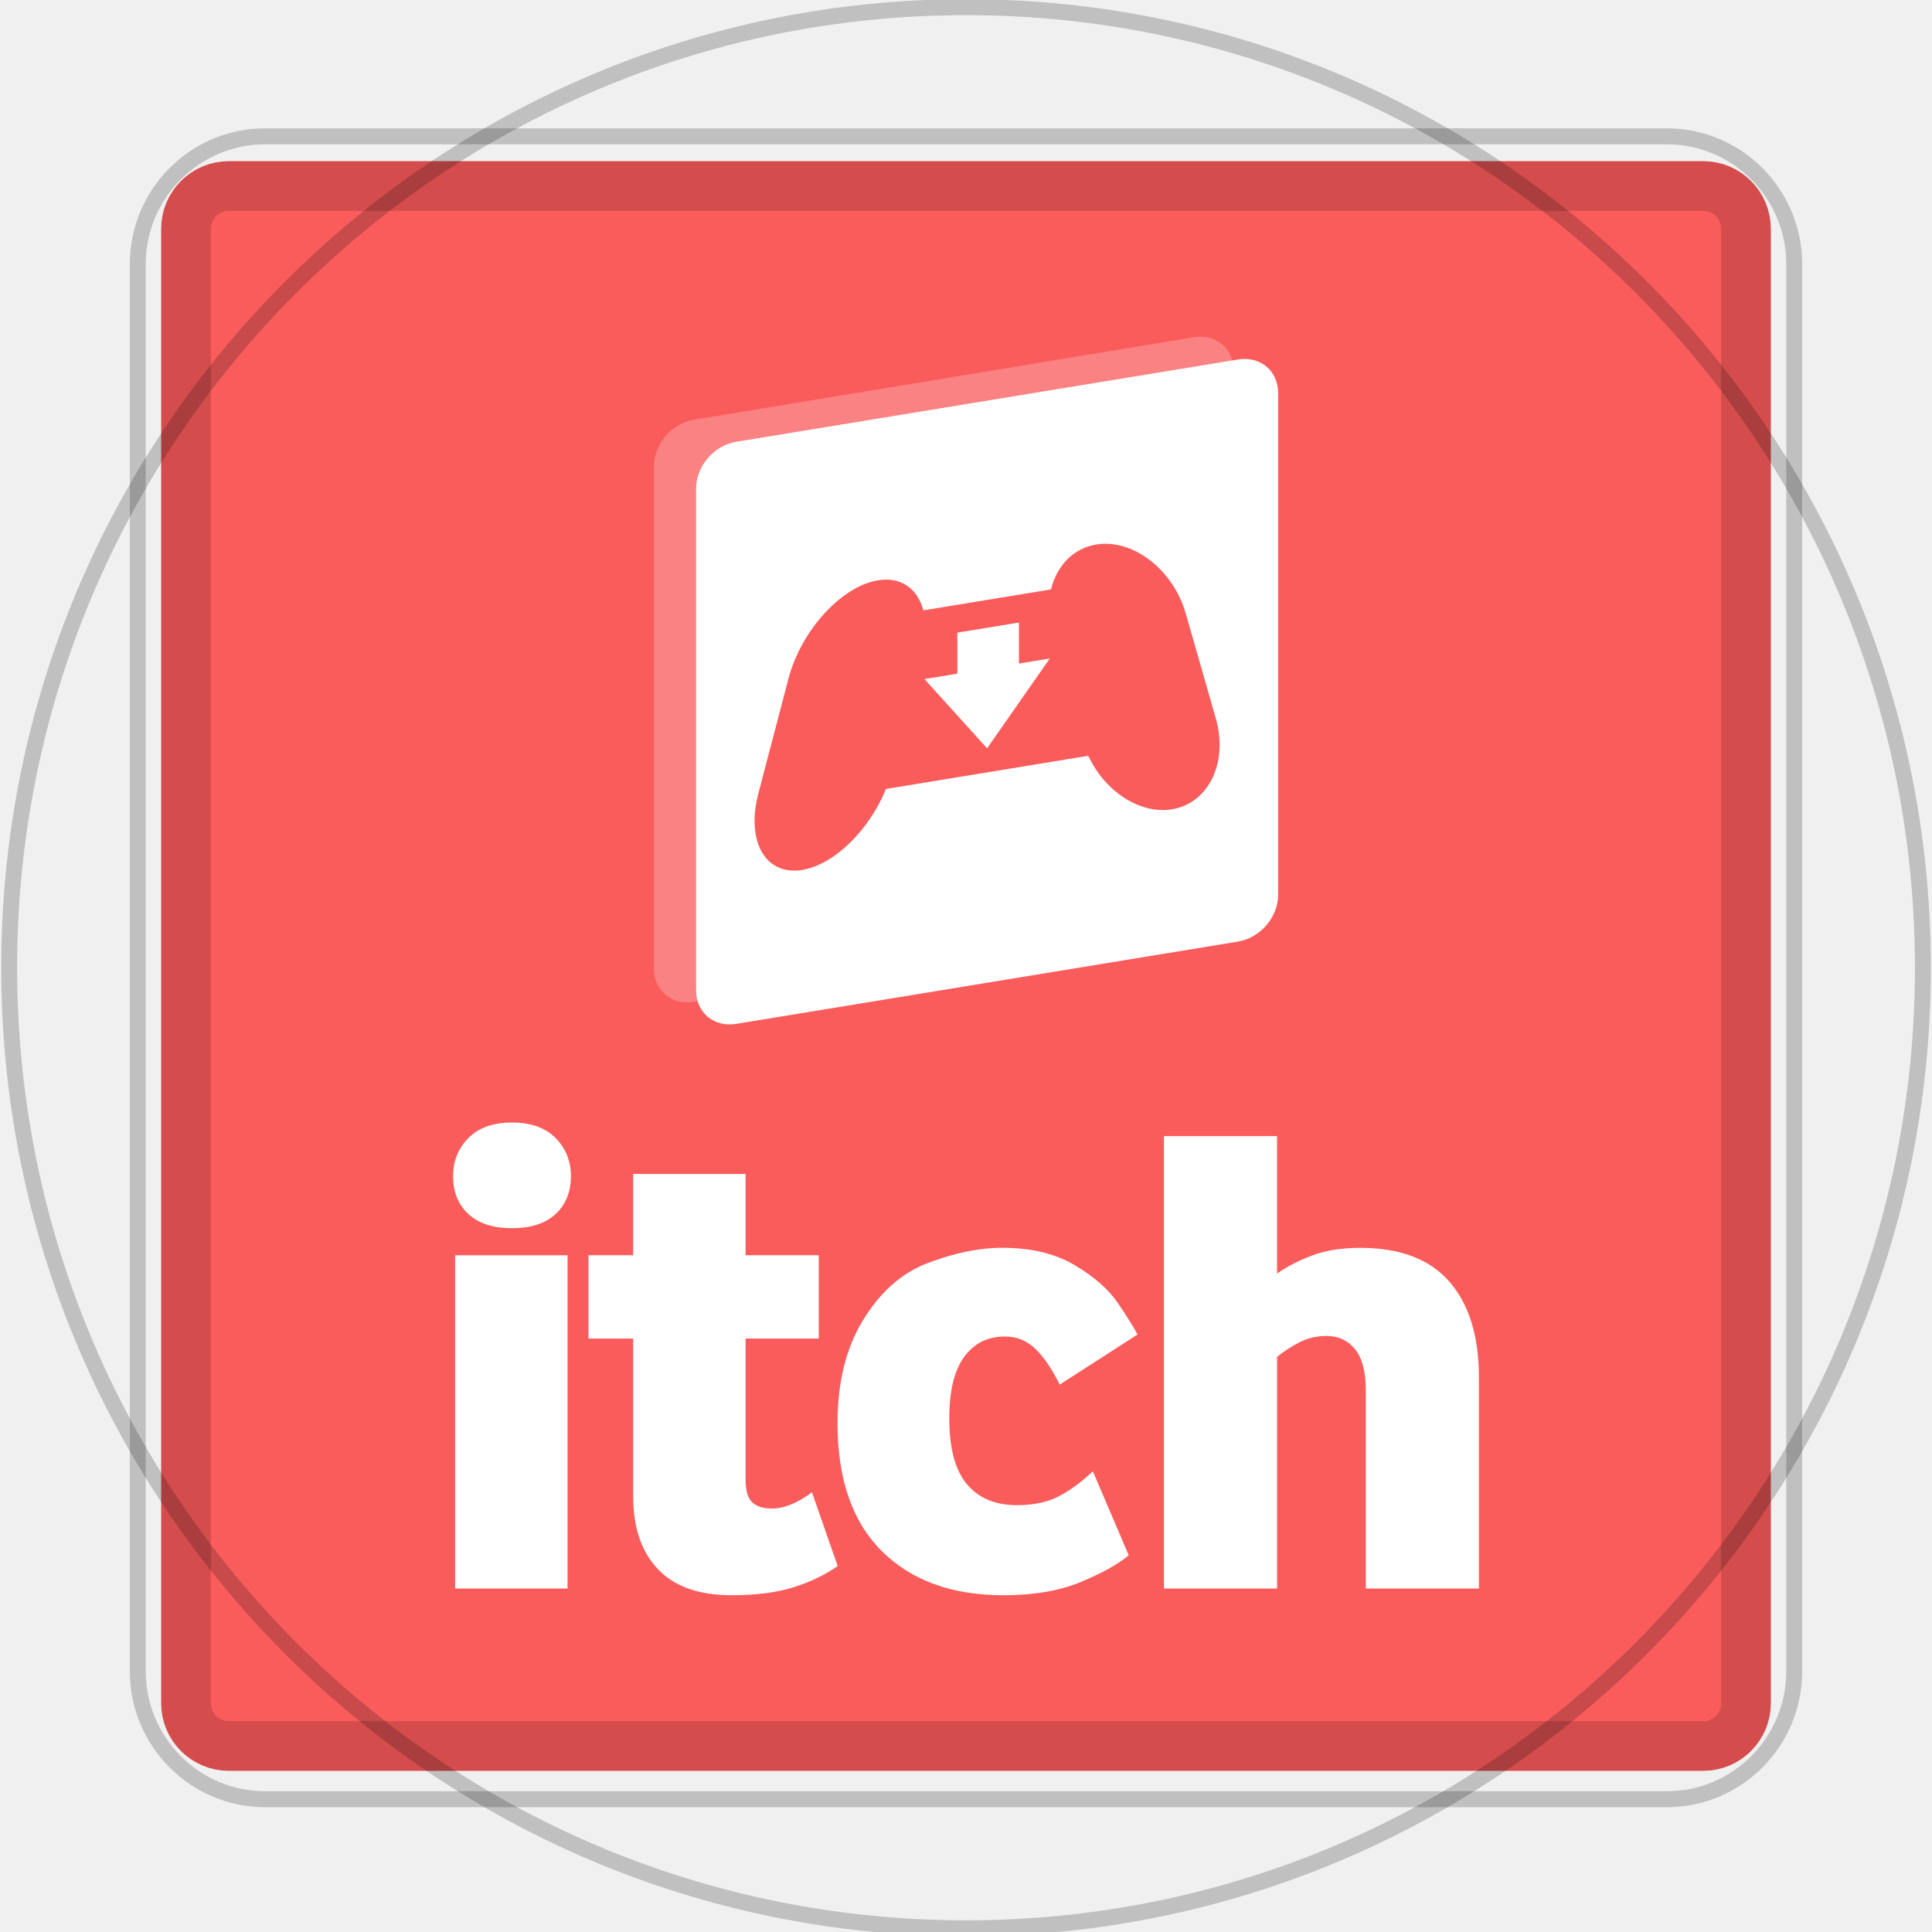
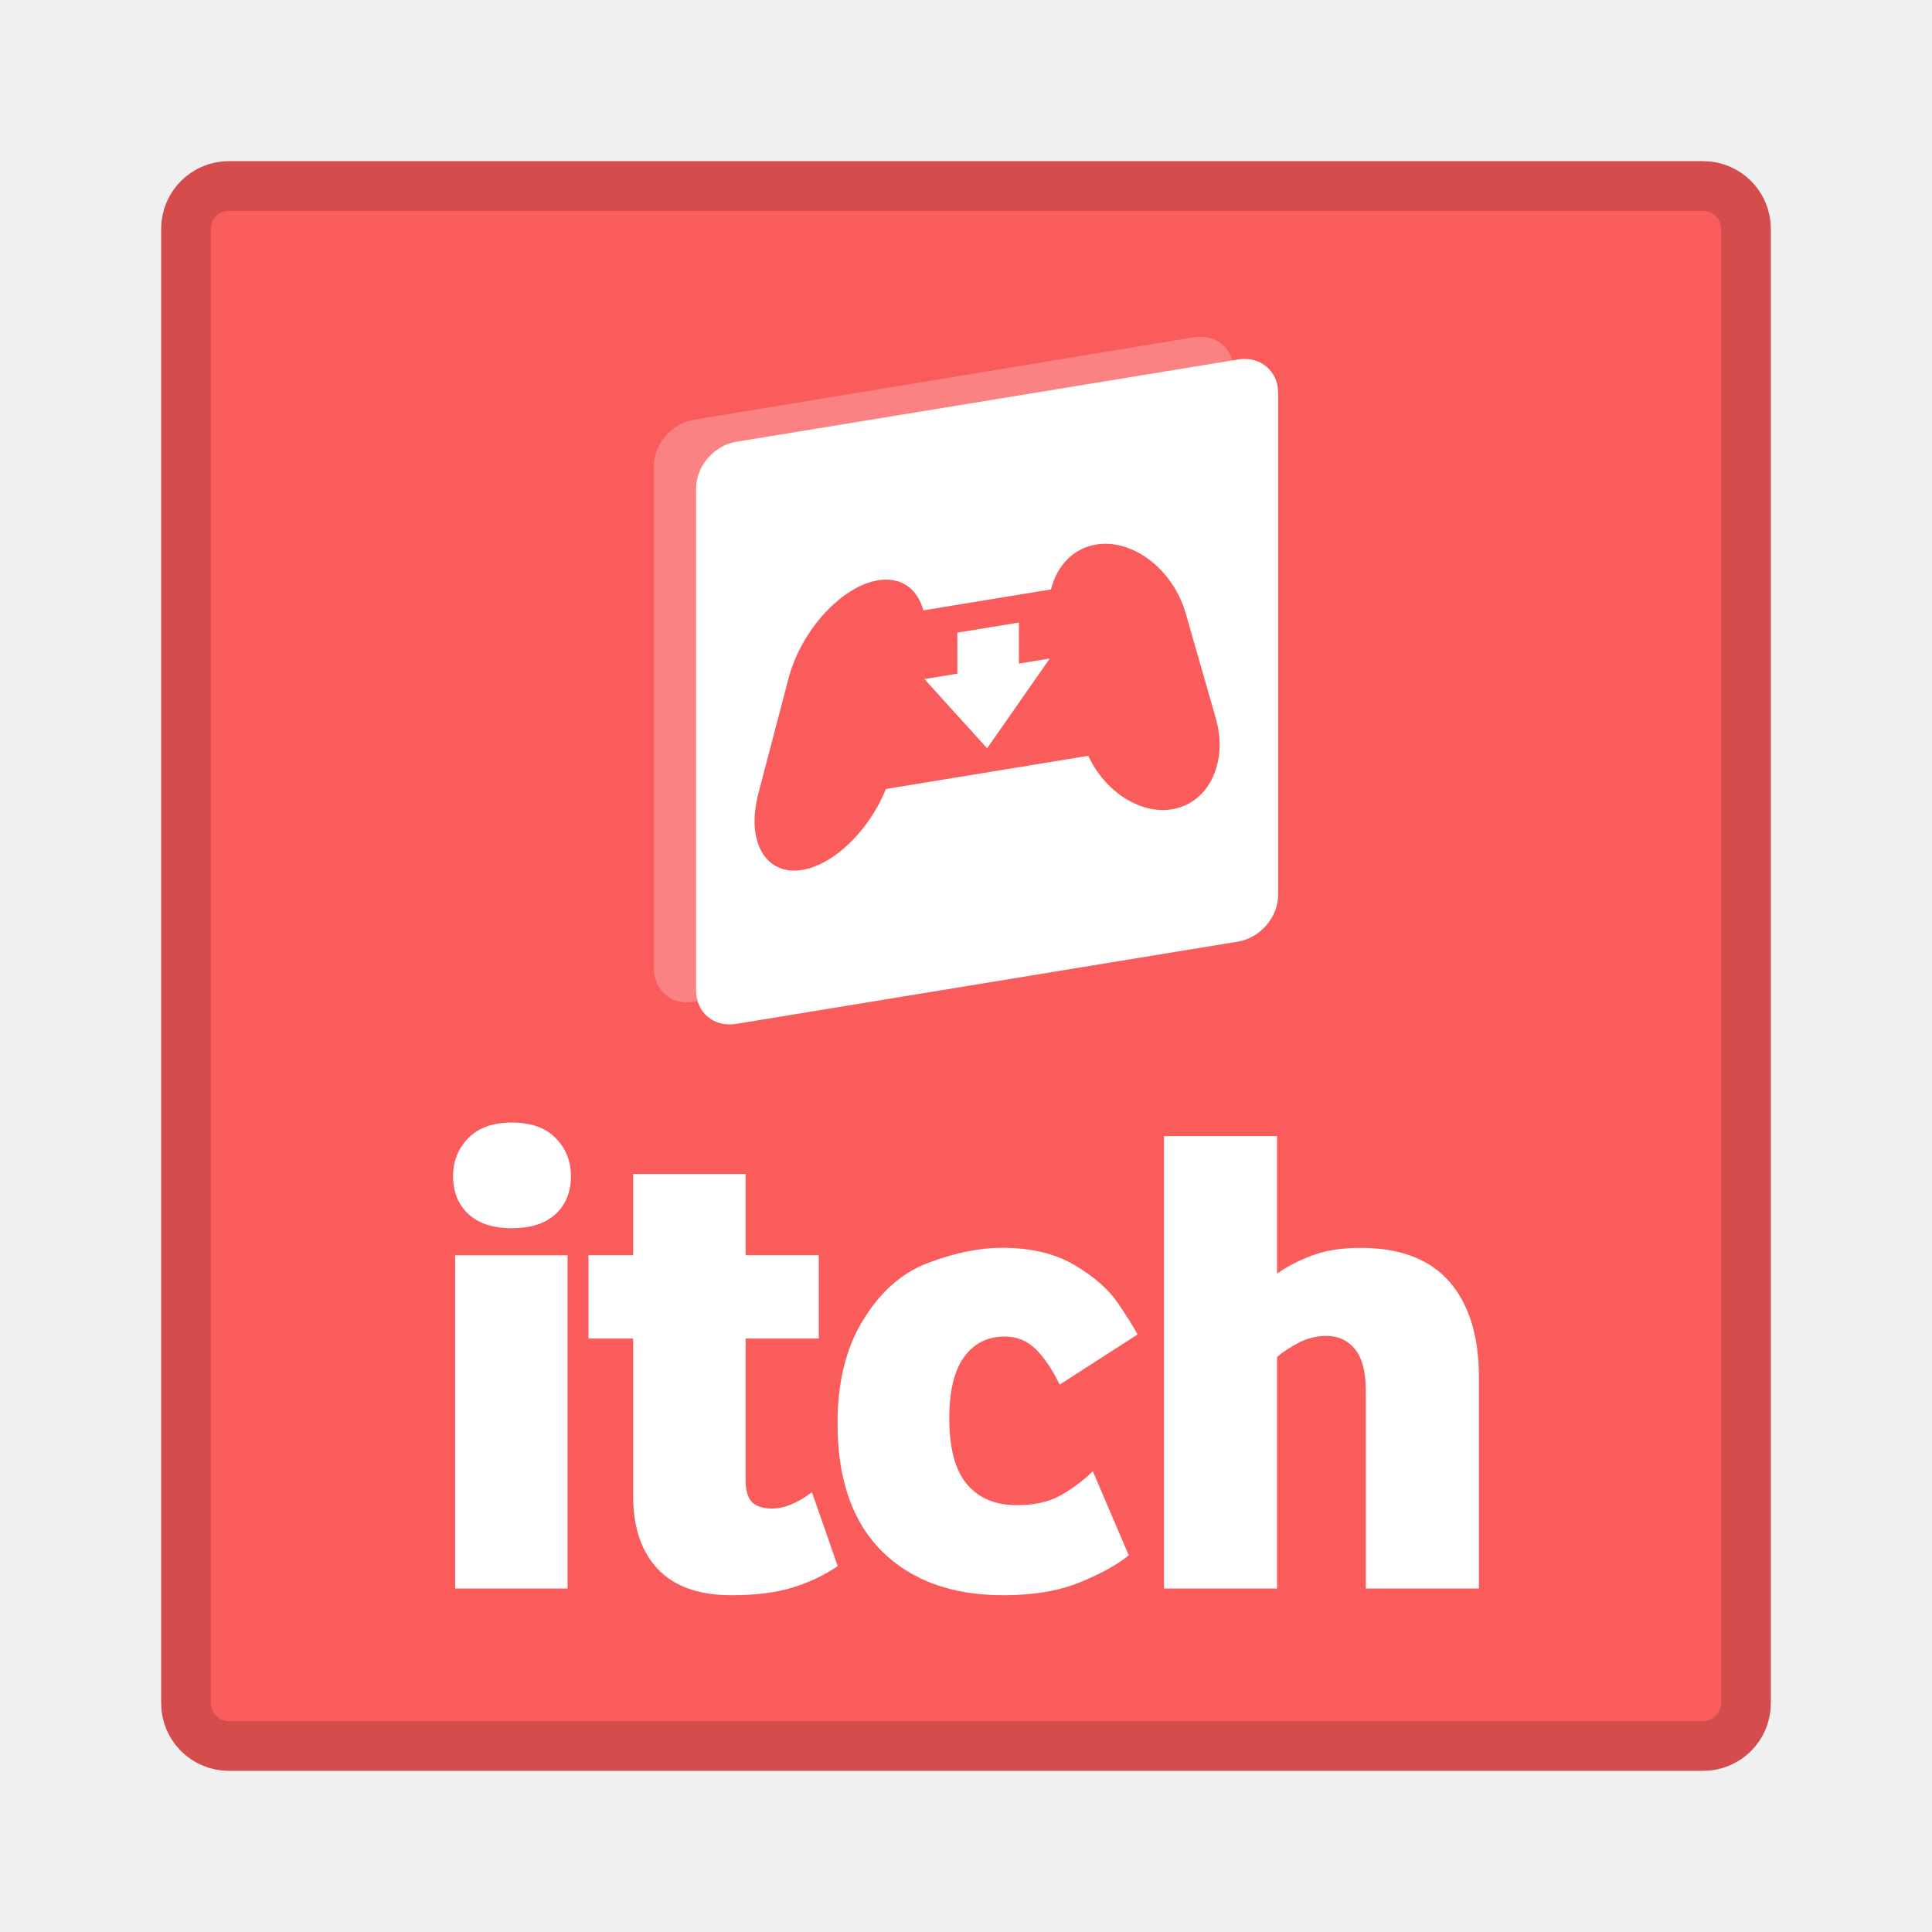
<svg xmlns="http://www.w3.org/2000/svg" height="256" width="256" version="1.1" id="svg4" xml:space="preserve">
  <defs id="defs4" />
  <g id="g5" transform="matrix(0.6583858,0,0,0.6583858,21.35467,21.35467)">
    <rect stroke-linejoin="round" height="313.96" stroke="#d54c4c" stroke-linecap="round" stroke-width="10" fill="#fa5c5c" style="color:#000000" ry="8.614" width="313.96" y="5" x="5" id="rect1" />
    <g fill="#ffffff" transform="matrix(0.93721,0,0,0.93721,58.751,35.336)" id="g4">
      <path d="m 0.435,197.25 h 24.142 v 71.554 H 0.437 v -71.556 z m 12.217,-5.817 c -4.07,0 -7.197,-1.02 -9.38,-3.054 C 1.092,186.343 0,183.629 0,180.234 c 0,-3.2 1.09,-5.916 3.272,-8.145 2.183,-2.23 5.31,-3.345 9.38,-3.345 4.073,0 7.2,1.115 9.38,3.345 2.183,2.23 3.274,4.945 3.274,8.144 0,3.393 -1.09,6.108 -3.272,8.144 -2.18,2.035 -5.308,3.054 -9.38,3.054 m 47.11,78.814 c -6.98,0 -12.24,-1.866 -15.78,-5.6 -3.54,-3.732 -5.31,-8.944 -5.31,-15.634 v -33.884 h -9.596 v -17.89 h 9.597 v -17.45 h 24.143 v 17.45 h 15.707 v 17.89 h -15.71 v 30.396 c 0,2.23 0.46,3.806 1.382,4.728 0.922,0.922 2.35,1.38 4.29,1.38 2.618,0 5.478,-1.162 8.58,-3.49 l 5.528,15.853 c -2.81,1.94 -6.01,3.468 -9.6,4.583 -3.59,1.115 -8,1.672 -13.234,1.672 m 58.43,0 c -11.053,0 -19.755,-3.15 -26.105,-9.454 -6.353,-6.3 -9.528,-15.464 -9.528,-27.485 0,-8.726 1.794,-16.047 5.38,-21.96 3.685,-6.11 8.292,-10.23 13.82,-12.364 5.815,-2.23 11.197,-3.344 16.142,-3.344 6.203,0 11.392,1.237 15.56,3.71 4.17,2.472 7.248,5.162 9.236,8.07 1.988,2.908 3.417,5.188 4.29,6.837 l -16.725,10.76 c -1.55,-3.198 -3.248,-5.72 -5.09,-7.562 -1.843,-1.84 -4.073,-2.76 -6.69,-2.76 -3.685,0 -6.593,1.453 -8.726,4.36 -2.134,2.91 -3.2,7.32 -3.2,13.236 0,6.4 1.26,11.102 3.78,14.108 2.52,3.005 6.11,4.507 10.762,4.507 3.684,0 6.763,-0.676 9.237,-2.035 2.47,-1.356 4.82,-3.1 7.05,-5.235 l 7.71,18.034 c -2.328,1.94 -5.77,3.855 -10.325,5.745 -4.56,1.89 -10.085,2.835 -16.58,2.835 m 34.47,-1.44 v -97.15 h 24.287 v 29.523 c 2.037,-1.455 4.51,-2.74 7.417,-3.854 2.91,-1.115 6.4,-1.673 10.473,-1.673 8.53,0 14.907,2.425 19.125,7.273 4.218,4.848 6.326,11.683 6.326,20.506 v 45.375 h -24.286 v -42.467 c 0,-4.072 -0.775,-7.054 -2.327,-8.944 -1.552,-1.89 -3.59,-2.836 -6.11,-2.836 -2.132,0 -4.12,0.485 -5.962,1.455 -1.84,0.968 -3.394,1.986 -4.654,3.052 v 49.74 h -24.286 z" id="path1" />
      <g transform="matrix(1,0.21625,0,1,2.2432,-388.29)" id="g3">
        <path style="color:#000000" d="m 160.16,353.9 c -1.027,-0.043 -2.157,0.149 -3.346,0.602 l -107.36,40.92 c -4.754,1.812 -8.582,7.113 -8.582,11.885 v 107.77 c -1e-6,4.772 3.828,7.154 8.582,5.342 l 0.793,-0.303 c -0.195,-0.647 -0.309,-1.359 -0.309,-2.143 v -107.77 c 0,-4.772 3.843,-10.076 8.615,-11.891 l 106.57,-40.52 c -0.669,-2.361 -2.517,-3.79 -4.955,-3.893 z" fill-opacity="0.235" id="path2" />
        <path style="color:#000000" d="m 58.549,398.19 c -4.772,1.815 -8.615,7.119 -8.615,11.891 v 107.77 c 0,4.772 3.843,7.152 8.615,5.337 l 107.77,-40.98 c 4.772,-1.815 8.613,-7.116 8.613,-11.888 v -107.77 c 0,-4.772 -3.841,-7.155 -8.613,-5.34 l -107.77,40.98 z m 30.461,23.154 0.008,-0.003 c 4.957,-1.885 8.483,-0.013 9.732,4.35 l 27.4,-10.419 c 1.247,-5.313 4.751,-9.857 9.709,-11.743 7.875,-2.994 16.532,1.8 19.234,10.653 l 6.457,21.138 c 2.703,8.853 -1.535,18.551 -9.41,21.545 -6.913,2.629 -14.427,-0.743 -17.988,-7.596 l -43.436,16.516 c -3.56,9.561 -11.076,18.647 -17.99,21.276 -7.876,2.995 -12.112,-3.481 -9.408,-14.389 l 6.457,-26.049 c 2.703,-10.91 11.358,-22.286 19.234,-25.281 z m 17.035,7.559 v 8.807 l -7.07,2.688 6.731,5.98 6.727,5.981 6.734,-11.104 6.731,-11.098 -6.631,2.521 v -8.803 l -13.221,5.027 z" id="path3" />
      </g>
    </g>
  </g>
-   <g id="layer1" transform="matrix(8.053185,0,0,8.084377,-268.3174,-1129.497)">
-     <circle cx="49.213" cy="155.575" r="15.744" id="circle2892" style="display:inline;opacity:0.2;fill:none;fill-opacity:1;stroke:currentColor;stroke-width:0.262;stroke-linecap:butt;stroke-linejoin:miter;stroke-miterlimit:4;stroke-dasharray:none;stroke-dashoffset:0;stroke-opacity:1;marker:none;marker-start:none;marker-mid:none;marker-end:none;paint-order:normal;enable-background:new" />
-     <rect ry="2.097" rx="2.097" y="141.948" x="35.585" height="27.255" width="27.255" id="rect2896" style="display:inline;opacity:0.2;fill:none;fill-opacity:1;stroke:currentColor;stroke-width:0.262;stroke-linecap:butt;stroke-linejoin:miter;stroke-miterlimit:4;stroke-dasharray:none;stroke-dashoffset:0;stroke-opacity:1;marker:none;marker-start:none;marker-mid:none;marker-end:none;paint-order:normal;enable-background:new" />
-   </g>
</svg>
